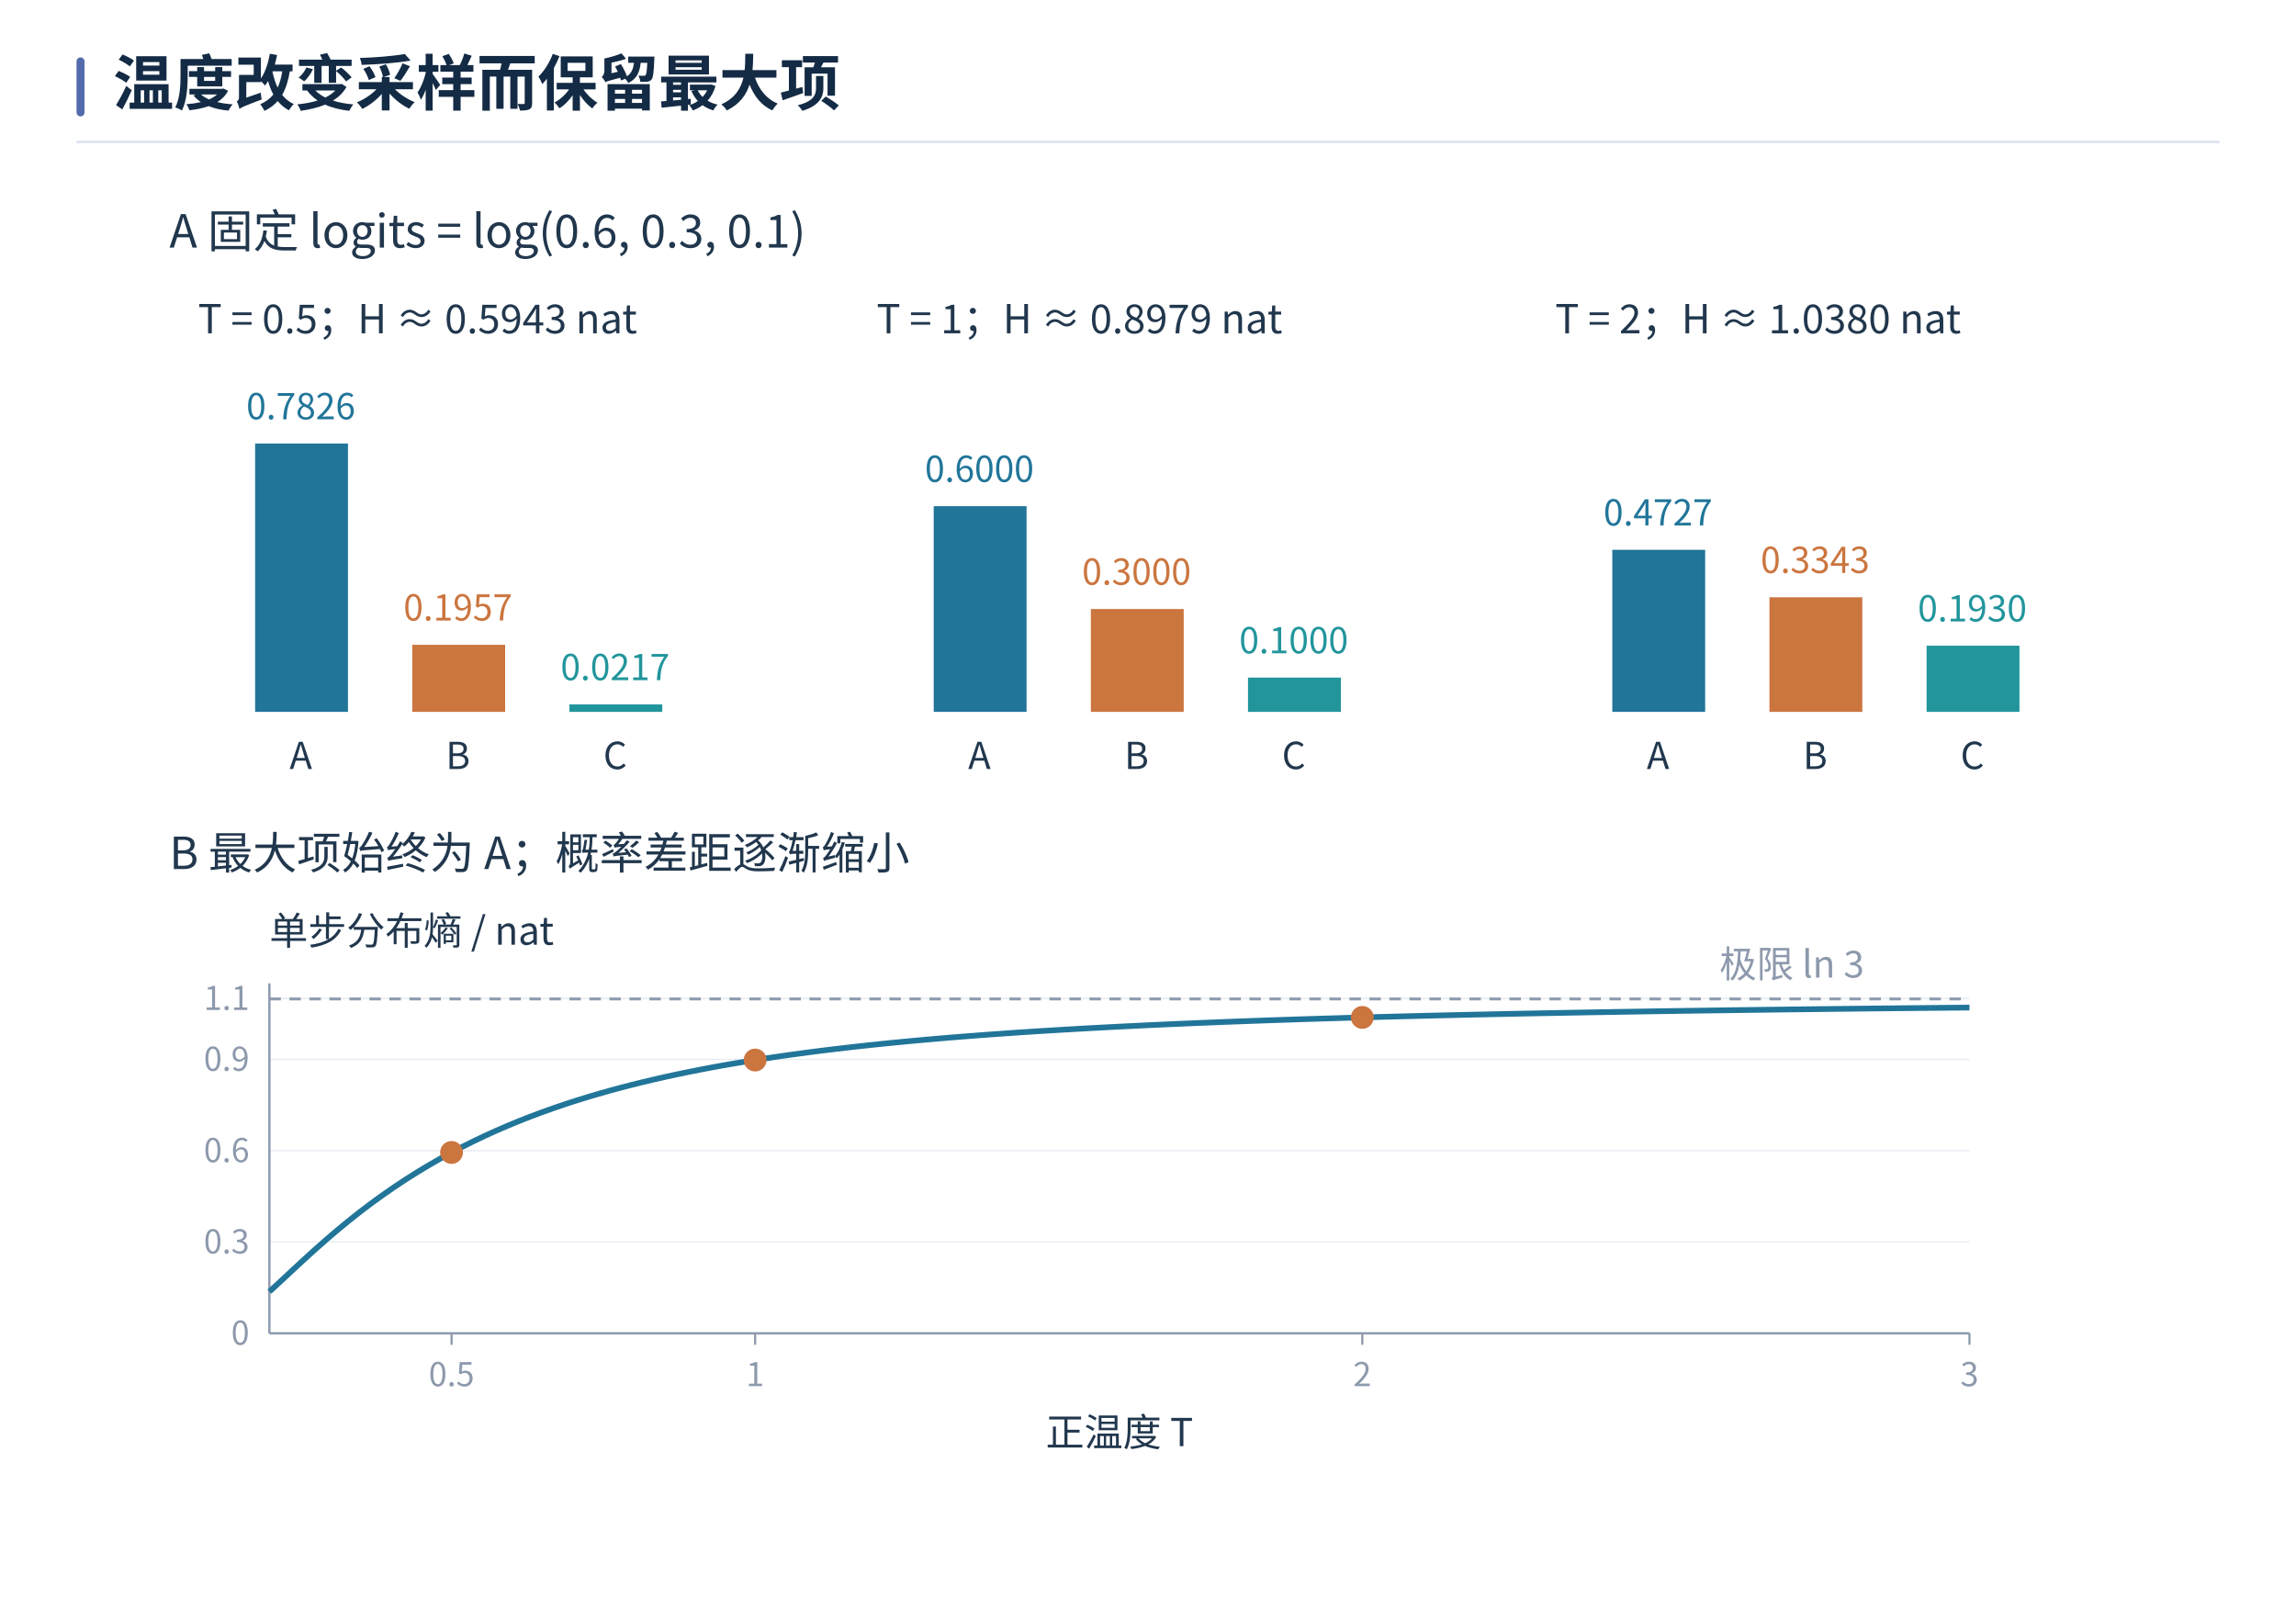
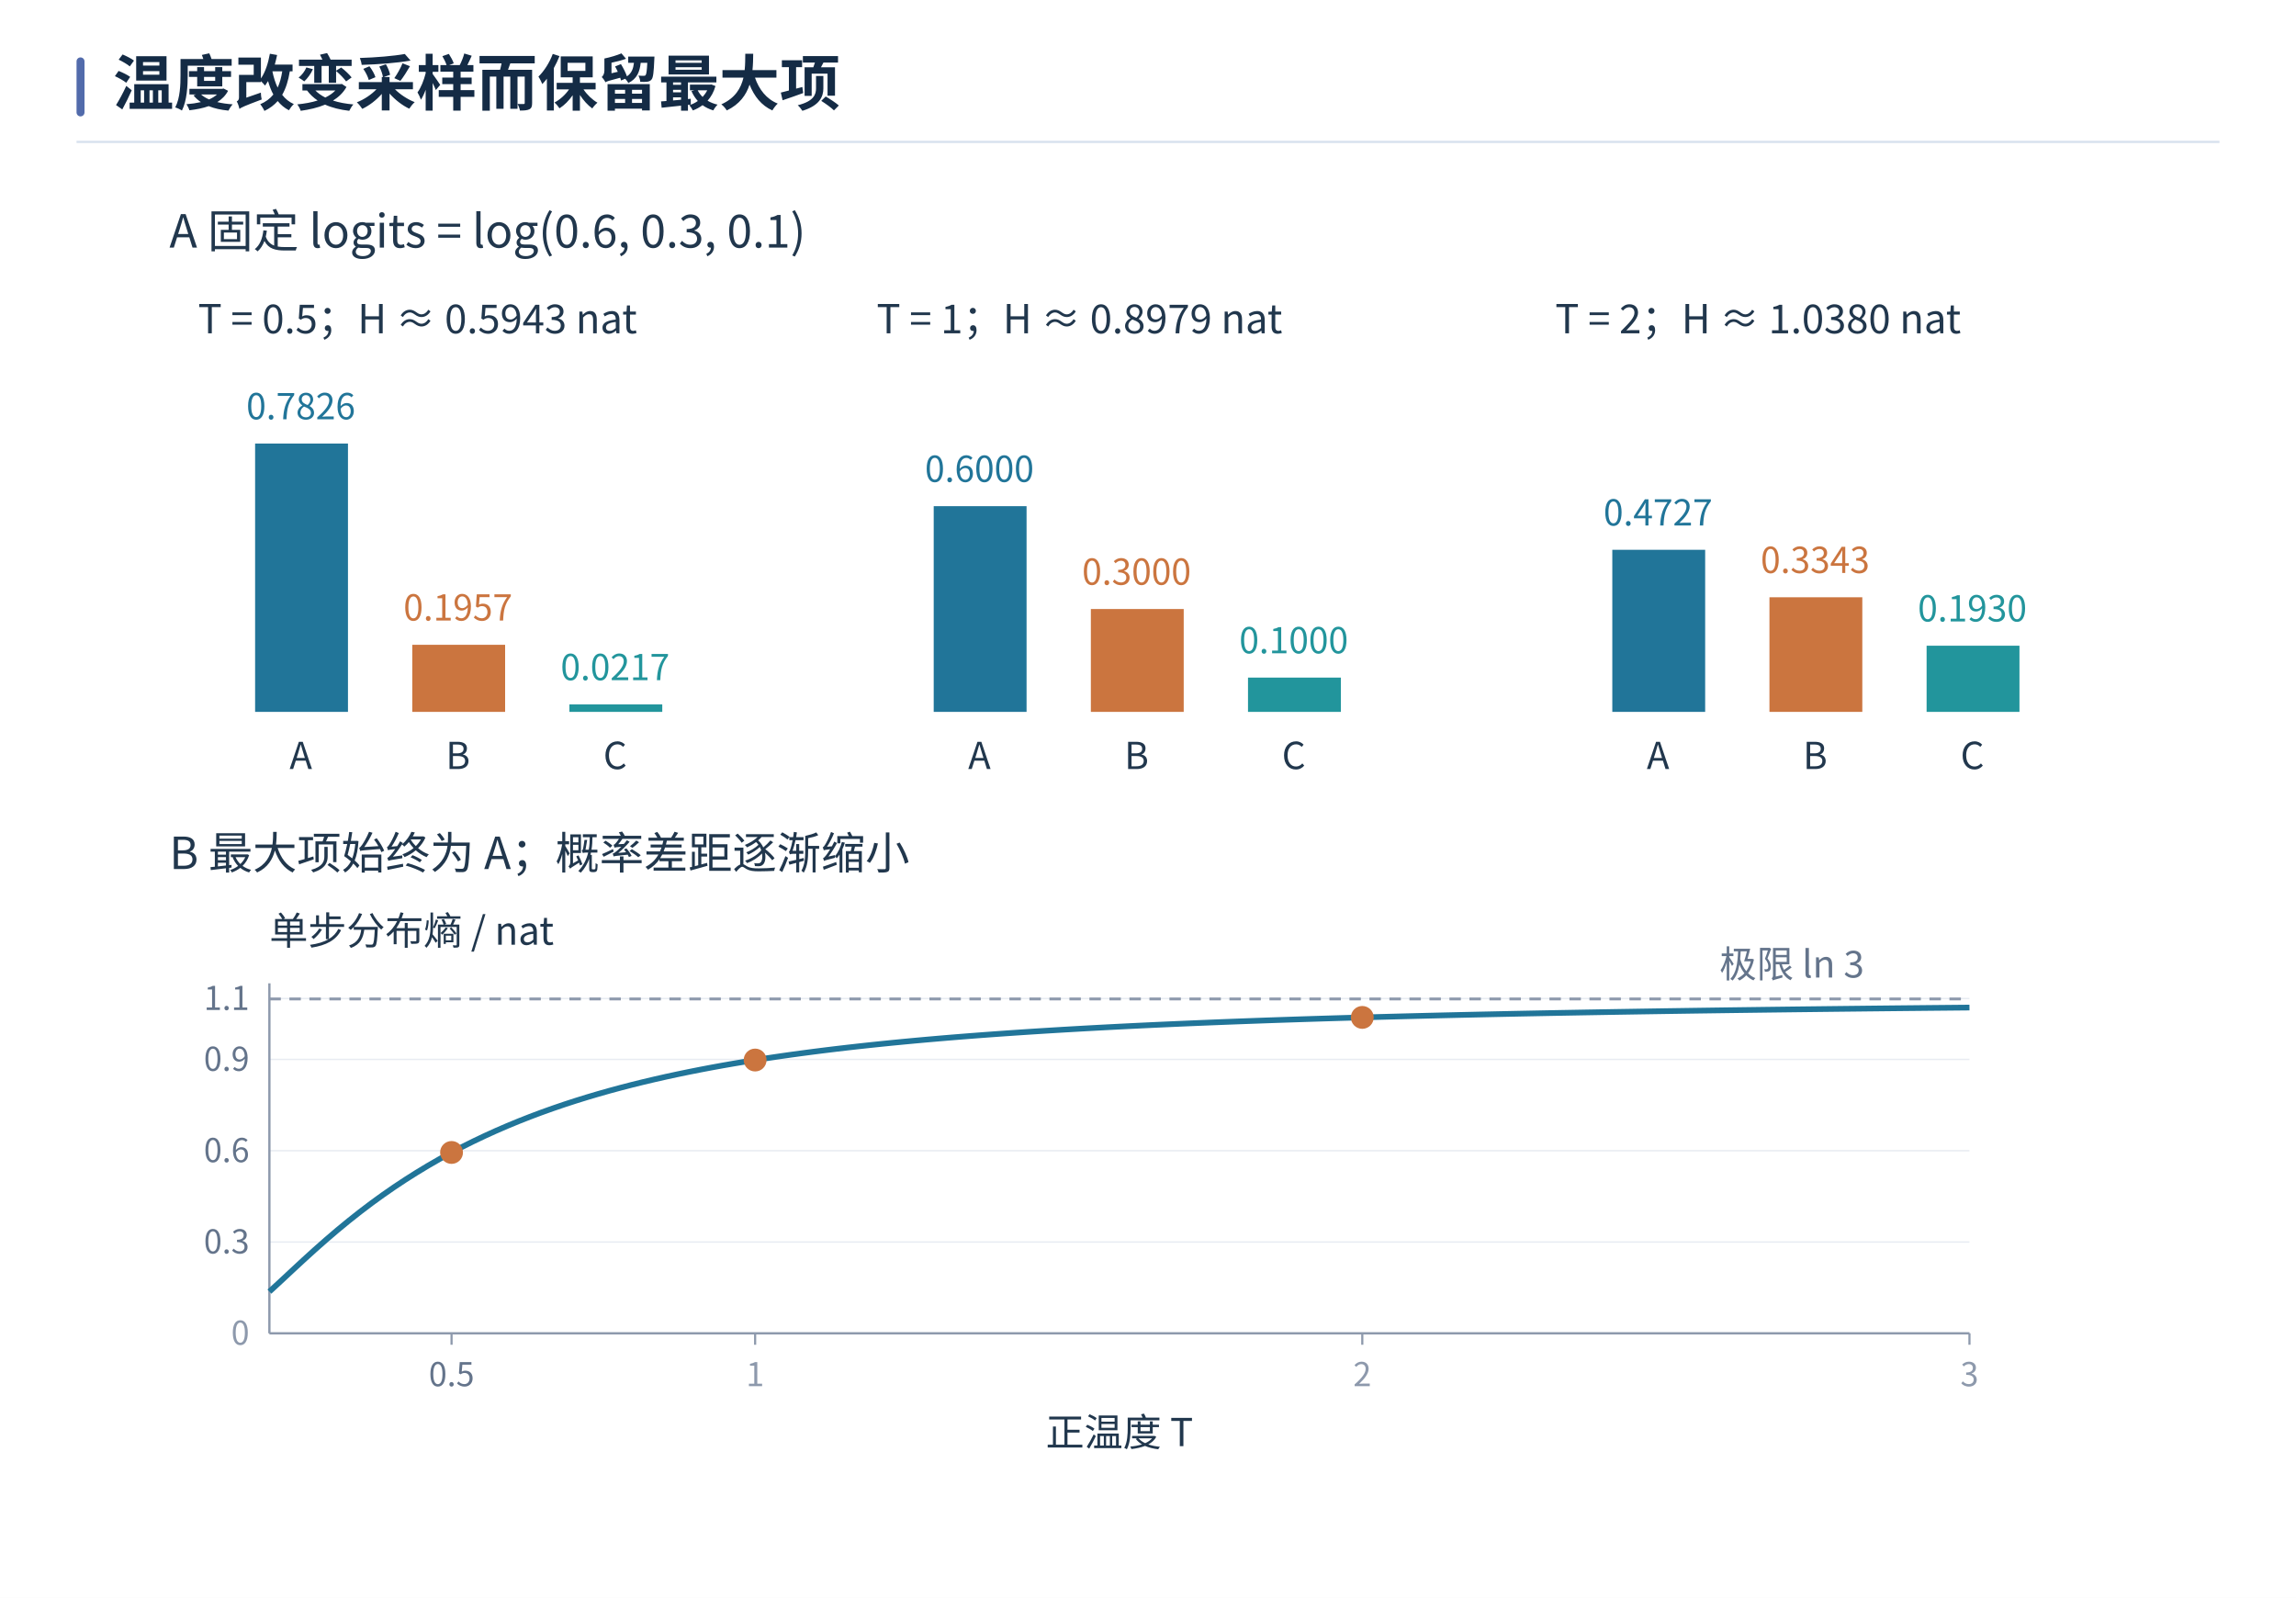
<svg xmlns="http://www.w3.org/2000/svg" width="1440" height="1002.16" viewBox="0 0 1440 1002.16" role="img" aria-labelledby="book-plate-title">
  <rect width="1440" height="1002.16" fill="#ffffff" />
  <g font-family="Microsoft YaHei, Noto Sans CJK SC, Arial, sans-serif">
    <rect x="48" y="36" width="5" height="37" rx="2.5" fill="#526bab" />
    <text x="71" y="66" font-size="38" font-weight="700" fill="#142b45">温度改变采样而保留最大项</text>
    <path d="M48 89 H1392" stroke="#d7e1ee" stroke-width="1.4" />
  </g>
  <svg viewBox="0 0 1500 960" width="1344" height="860.16" role="img" x="48" y="106" overflow="hidden">
    <rect width="1500" height="960" fill="white" />
    <g font-family="Microsoft YaHei, Noto Sans CJK SC, sans-serif" fill="#21374d">
      <text x="65" y="55" font-size="32" fill="#21374d" text-anchor="start" font-weight="normal">A  固定 logits = log(0.6, 0.3, 0.1)</text>
      <text x="85" y="115" font-size="28" fill="#21374d" text-anchor="start" font-weight="normal">T = 0.5；H ≈ 0.5943 nat</text>
      <rect x="125" y="192.174" width="65" height="187.826" fill="#217599" stroke="none" stroke-width="1" />
      <text x="157" y="175.174" font-size="25" fill="#217599" text-anchor="middle" font-weight="normal">0.7826</text>
      <text x="157" y="420" font-size="26" fill="#21374d" text-anchor="middle" font-weight="normal">A</text>
      <rect x="235" y="333.043" width="65" height="46.957" fill="#cb753f" stroke="none" stroke-width="1" />
      <text x="267" y="316.043" font-size="25" fill="#cb753f" text-anchor="middle" font-weight="normal">0.1957</text>
      <text x="267" y="420" font-size="26" fill="#21374d" text-anchor="middle" font-weight="normal">B</text>
      <rect x="345" y="374.783" width="65" height="5.217" fill="#22959c" stroke="none" stroke-width="1" />
      <text x="377" y="357.783" font-size="25" fill="#22959c" text-anchor="middle" font-weight="normal">0.0217</text>
      <text x="377" y="420" font-size="26" fill="#21374d" text-anchor="middle" font-weight="normal">C</text>
      <text x="560" y="115" font-size="28" fill="#21374d" text-anchor="start" font-weight="normal">T = 1；H ≈ 0.8979 nat</text>
      <rect x="600" y="236" width="65" height="144" fill="#217599" stroke="none" stroke-width="1" />
      <text x="632" y="219" font-size="25" fill="#217599" text-anchor="middle" font-weight="normal">0.6000</text>
      <text x="632" y="420" font-size="26" fill="#21374d" text-anchor="middle" font-weight="normal">A</text>
      <rect x="710" y="308.0" width="65" height="72.0" fill="#cb753f" stroke="none" stroke-width="1" />
      <text x="742" y="291.0" font-size="25" fill="#cb753f" text-anchor="middle" font-weight="normal">0.3000</text>
      <text x="742" y="420" font-size="26" fill="#21374d" text-anchor="middle" font-weight="normal">B</text>
      <rect x="820" y="356.0" width="65" height="24.0" fill="#22959c" stroke="none" stroke-width="1" />
      <text x="852" y="339.0" font-size="25" fill="#22959c" text-anchor="middle" font-weight="normal">0.1000</text>
      <text x="852" y="420" font-size="26" fill="#21374d" text-anchor="middle" font-weight="normal">C</text>
      <text x="1035" y="115" font-size="28" fill="#21374d" text-anchor="start" font-weight="normal">T = 2；H ≈ 1.0380 nat</text>
      <rect x="1075" y="266.544" width="65" height="113.456" fill="#217599" stroke="none" stroke-width="1" />
      <text x="1107" y="249.544" font-size="25" fill="#217599" text-anchor="middle" font-weight="normal">0.4727</text>
      <text x="1107" y="420" font-size="26" fill="#21374d" text-anchor="middle" font-weight="normal">A</text>
      <rect x="1185" y="299.774" width="65" height="80.226" fill="#cb753f" stroke="none" stroke-width="1" />
      <text x="1217" y="282.774" font-size="25" fill="#cb753f" text-anchor="middle" font-weight="normal">0.3343</text>
      <text x="1217" y="420" font-size="26" fill="#21374d" text-anchor="middle" font-weight="normal">B</text>
      <rect x="1295" y="333.682" width="65" height="46.318" fill="#22959c" stroke="none" stroke-width="1" />
      <text x="1327" y="316.682" font-size="25" fill="#22959c" text-anchor="middle" font-weight="normal">0.1930</text>
      <text x="1327" y="420" font-size="26" fill="#21374d" text-anchor="middle" font-weight="normal">C</text>
      <text x="65" y="490" font-size="31" fill="#21374d" text-anchor="start" font-weight="normal">B  最大项始终为 A；概率差距逐渐缩小</text>
      <line x1="135" y1="815.0" x2="1325" y2="815.0" stroke="#e8ecf2" stroke-width="1" />
      <text x="121" y="823.0" font-size="23" fill="#8d99ac" text-anchor="end" font-weight="normal">0</text>
      <line x1="135" y1="751.087" x2="1325" y2="751.087" stroke="#e8ecf2" stroke-width="1" />
-       <text x="121" y="759.087" font-size="23" fill="#8d99ac" text-anchor="end" font-weight="normal">0.3</text>
+       <text x="121" y="759.087" font-size="23" fill="#64748b" text-anchor="end" font-weight="normal">0.3</text>
      <line x1="135" y1="687.174" x2="1325" y2="687.174" stroke="#e8ecf2" stroke-width="1" />
-       <text x="121" y="695.174" font-size="23" fill="#8d99ac" text-anchor="end" font-weight="normal">0.6</text>
+       <text x="121" y="695.174" font-size="23" fill="#64748b" text-anchor="end" font-weight="normal">0.6</text>
      <line x1="135" y1="623.261" x2="1325" y2="623.261" stroke="#e8ecf2" stroke-width="1" />
-       <text x="121" y="631.261" font-size="23" fill="#8d99ac" text-anchor="end" font-weight="normal">0.9</text>
+       <text x="121" y="631.261" font-size="23" fill="#64748b" text-anchor="end" font-weight="normal">0.9</text>
      <line x1="135" y1="580.652" x2="1325" y2="580.652" stroke="#e8ecf2" stroke-width="1" />
-       <text x="121" y="588.652" font-size="23" fill="#8d99ac" text-anchor="end" font-weight="normal">1.1</text>
+       <text x="121" y="588.652" font-size="23" fill="#64748b" text-anchor="end" font-weight="normal">1.1</text>
      <line x1="262.5" y1="815" x2="262.5" y2="823" stroke="#8d99ac" stroke-width="1.5" />
-       <text x="262.5" y="852" font-size="23" fill="#8d99ac" text-anchor="middle" font-weight="normal">0.5</text>
+       <text x="262.5" y="852" font-size="23" fill="#64748b" text-anchor="middle" font-weight="normal">0.5</text>
      <line x1="475" y1="815" x2="475" y2="823" stroke="#8d99ac" stroke-width="1.5" />
      <text x="475" y="852" font-size="23" fill="#8d99ac" text-anchor="middle" font-weight="normal">1</text>
      <line x1="900.0" y1="815" x2="900.0" y2="823" stroke="#8d99ac" stroke-width="1.5" />
      <text x="900.0" y="852" font-size="23" fill="#8d99ac" text-anchor="middle" font-weight="normal">2</text>
      <line x1="1325.0" y1="815" x2="1325.0" y2="823" stroke="#8d99ac" stroke-width="1.5" />
      <text x="1325.0" y="852" font-size="23" fill="#8d99ac" text-anchor="middle" font-weight="normal">3</text>
      <line x1="135" y1="570" x2="135" y2="815" stroke="#8d99ac" stroke-width="1.6" />
      <line x1="135" y1="815" x2="1325" y2="815" stroke="#8d99ac" stroke-width="1.6" />
      <text x="730.0" y="894" font-size="27" fill="#21374d" text-anchor="middle" font-weight="normal">正温度 T</text>
      <text x="135" y="543" font-size="27" fill="#21374d" text-anchor="start" font-weight="normal">单步分布熵 / nat</text>
      <path d="M135.000,785.808 L142.933,778.496 L150.867,771.098 L158.800,763.751 L166.733,756.544 L174.667,749.535 L182.600,742.757 L190.533,736.229 L198.467,729.959 L206.400,723.948 L214.333,718.195 L222.267,712.694 L230.200,707.438 L238.133,702.419 L246.067,697.629 L254.000,693.060 L261.933,688.701 L269.867,684.545 L277.800,680.582 L285.733,676.804 L293.667,673.203 L301.600,669.770 L309.533,666.496 L317.467,663.376 L325.400,660.400 L333.333,657.561 L341.267,654.854 L349.200,652.271 L357.133,649.805 L365.067,647.452 L373.000,645.205 L380.933,643.058 L388.867,641.007 L396.800,639.047 L404.733,637.173 L412.667,635.380 L420.600,633.665 L428.533,632.023 L436.467,630.451 L444.400,628.945 L452.333,627.502 L460.267,626.119 L468.200,624.793 L476.133,623.520 L484.067,622.298 L492.000,621.126 L499.933,619.999 L507.867,618.917 L515.800,617.877 L523.733,616.877 L531.667,615.914 L539.600,614.988 L547.533,614.097 L555.467,613.238 L563.400,612.411 L571.333,611.614 L579.267,610.846 L587.200,610.104 L595.133,609.390 L603.067,608.699 L611.000,608.033 L618.933,607.390 L626.867,606.768 L634.800,606.168 L642.733,605.587 L650.667,605.026 L658.600,604.483 L666.533,603.957 L674.467,603.448 L682.400,602.956 L690.333,602.479 L698.267,602.017 L706.200,601.569 L714.133,601.135 L722.067,600.714 L730.000,600.306 L737.933,599.910 L745.867,599.526 L753.800,599.153 L761.733,598.791 L769.667,598.439 L777.600,598.098 L785.533,597.766 L793.467,597.443 L801.400,597.129 L809.333,596.825 L817.267,596.528 L825.200,596.239 L833.133,595.959 L841.067,595.685 L849.000,595.420 L856.933,595.161 L864.867,594.908 L872.800,594.663 L880.733,594.423 L888.667,594.190 L896.600,593.963 L904.533,593.741 L912.467,593.525 L920.400,593.314 L928.333,593.108 L936.267,592.908 L944.200,592.712 L952.133,592.521 L960.067,592.334 L968.000,592.152 L975.933,591.975 L983.867,591.801 L991.800,591.631 L999.733,591.465 L1007.667,591.303 L1015.600,591.145 L1023.533,590.990 L1031.467,590.839 L1039.400,590.691 L1047.333,590.546 L1055.267,590.405 L1063.200,590.266 L1071.133,590.131 L1079.067,589.998 L1087.000,589.868 L1094.933,589.741 L1102.867,589.617 L1110.800,589.495 L1118.733,589.376 L1126.667,589.259 L1134.600,589.144 L1142.533,589.032 L1150.467,588.922 L1158.400,588.815 L1166.333,588.709 L1174.267,588.606 L1182.200,588.504 L1190.133,588.405 L1198.067,588.307 L1206.000,588.212 L1213.933,588.118 L1221.867,588.026 L1229.800,587.936 L1237.733,587.847 L1245.667,587.761 L1253.600,587.675 L1261.533,587.592 L1269.467,587.509 L1277.400,587.429 L1285.333,587.350 L1293.267,587.272 L1301.200,587.195 L1309.133,587.121 L1317.067,587.047 L1325.000,586.974" fill="none" stroke="#217599" stroke-width="4" />
      <circle cx="262.5" cy="688.398" r="8" fill="#cb753f" stroke="none" stroke-width="1" />
      <circle cx="475" cy="623.699" r="8" fill="#cb753f" stroke="none" stroke-width="1" />
      <circle cx="900.0" cy="593.867" r="8" fill="#cb753f" stroke="none" stroke-width="1" />
      <line x1="135" y1="580.948" x2="1325" y2="580.948" stroke="#8d99ac" stroke-width="2" stroke-dasharray="8 6" />
-       <text x="1150" y="565.948" font-size="26" fill="#8d99ac" text-anchor="start" font-weight="normal">极限 ln 3</text>
+       <text x="1150" y="565.948" font-size="26" fill="#64748b" text-anchor="start" font-weight="normal">极限 ln 3</text>
    </g>
  </svg>
</svg>
